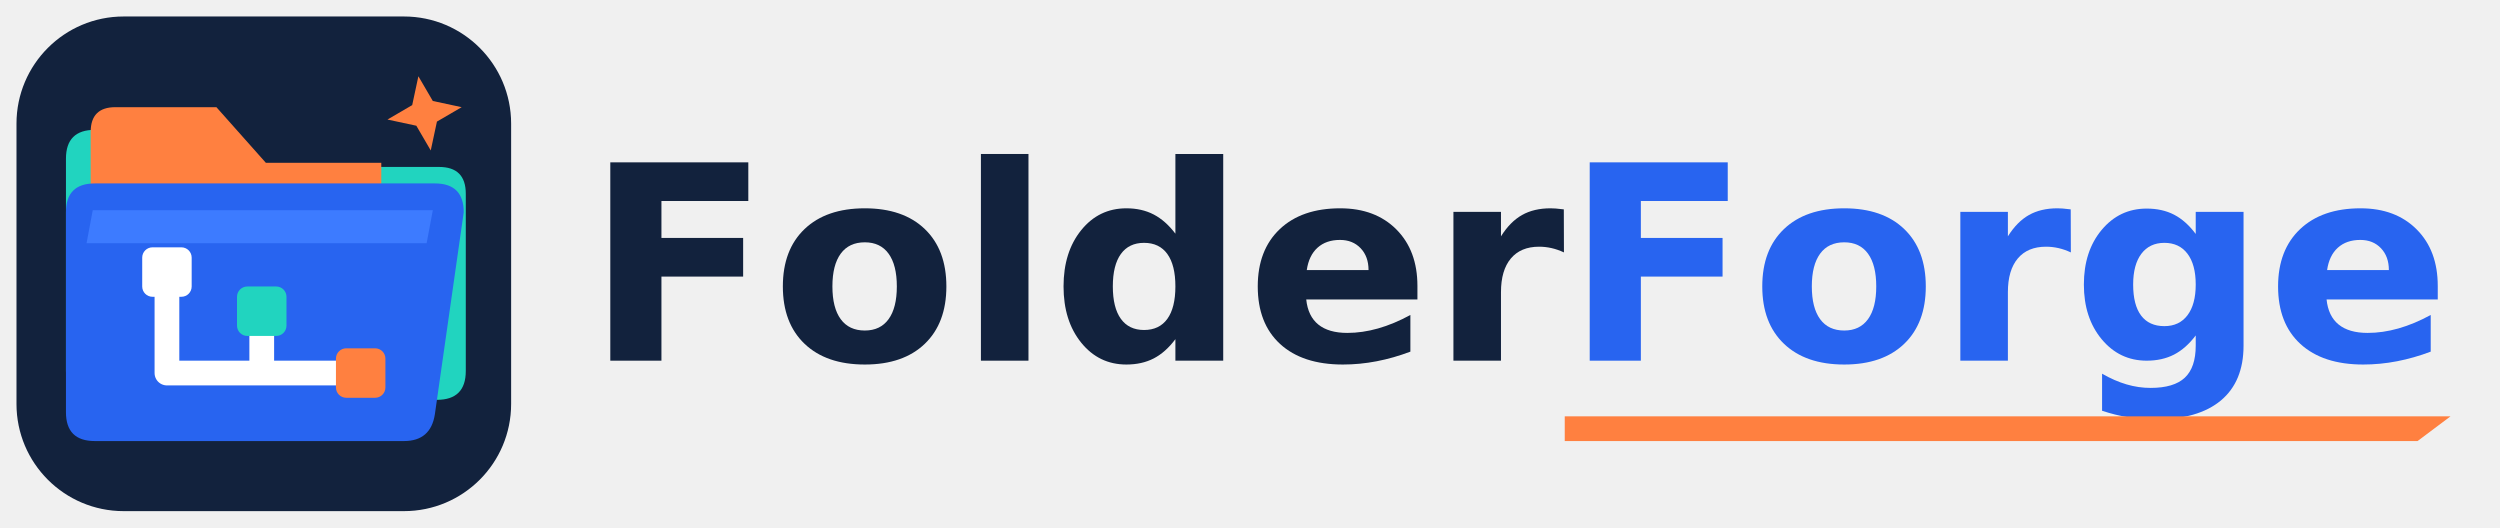
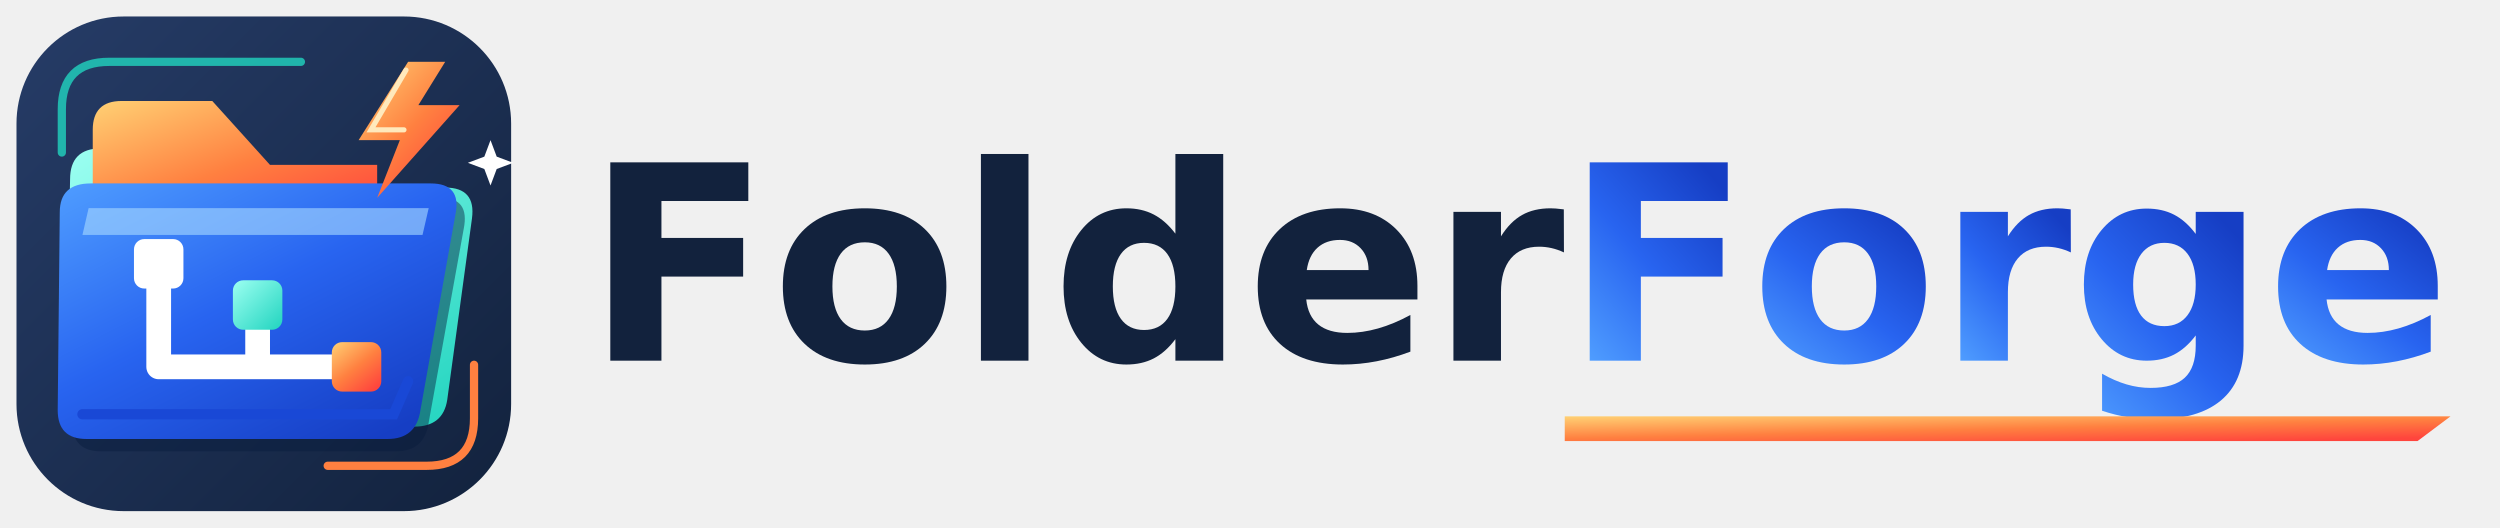
<svg xmlns="http://www.w3.org/2000/svg" viewBox="0 0 1213 256" width="1213" height="256" role="img" aria-label="FolderForge">
-   <rect x="8" y="8" width="240" height="240" rx="52" fill="#12223D" />
-   <path d="M32 77Q32 63 46 63H105L124 81H213Q226 81 226 94V180Q226 194 212 194H46Q32 194 32 180Z" fill="#21D4BF" />
-   <path d="M44 96V64Q44 52 56 52H105L129 79H185V112Z" fill="#FF8040" />
-   <path d="M32 103Q32 89 46 89H211Q225 89 225 103L211 201Q209 214 196 214H46Q32 214 32 200Z" fill="#2864F0" />
-   <path d="M45 102H210L207 118H42Z" fill="#3D7BFF" />
-   <path d="M81 132V181H175M127 151V181" fill="none" stroke="#FFFFFF" stroke-width="12" stroke-linecap="round" stroke-linejoin="round" />
-   <rect x="69" y="120" width="24" height="24" rx="5" fill="#FFFFFF" />
-   <rect x="115" y="139" width="24" height="24" rx="5" fill="#21D4BF" />
-   <rect x="163" y="169" width="24" height="24" rx="5" fill="#FF8040" />
-   <path d="M203 37L210 49L224 52L212 59L209 73L202 61L188 58L200 51Z" fill="#FF8040" />
+   <defs>
+     <linearGradient id="badge" x1="0" y1="0" x2="1" y2="1">
+       <stop stop-color="#263C67" />
+       <stop offset="1" stop-color="#12223D" />
+     </linearGradient>
+     <linearGradient id="folder" x1="0" y1="0" x2="0.8" y2="1">
+       <stop stop-color="#4F9DFF" />
+       <stop offset="0.5" stop-color="#2864F0" />
+       <stop offset="1" stop-color="#163EC4" />
+     </linearGradient>
+     <linearGradient id="edge" x1="0" y1="0" x2="1" y2="1">
+       <stop stop-color="#9CFFF1" />
+       <stop offset="1" stop-color="#21D4BF" />
+     </linearGradient>
+     <linearGradient id="ember" x1="0" y1="0" x2="0.8" y2="1">
+       <stop stop-color="#FFD174" />
+       <stop offset="0.55" stop-color="#FF8040" />
+       <stop offset="1" stop-color="#FF453D" />
+     </linearGradient>
+   </defs>
+   <rect x="8" y="8" width="240" height="240" rx="52" fill="url(#badge)" />
+   <path d="M30 74V53Q30 30 53 30H146" fill="none" stroke="#21D4BF" stroke-width="4" stroke-linecap="round" opacity="0.8" />
+   <path d="M230 177V203Q230 226 207 226H159" fill="none" stroke="#FF8040" stroke-width="4" stroke-linecap="round" />
+   <path d="M34 87Q34 72 49 72H102L126 91H216Q231 91 229 106L217 194Q215 207 201 207H46Q32 207 32 193Z" fill="url(#edge)" />
+   <path d="M45 97V63Q45 49 59 49H103L131 80H183V112Z" fill="url(#ember)" />
+   <path d="M36 110Q36 96 50 96H214Q228 96 225 111L208 205Q206 219 192 219H49Q35 219 35 205Z" fill="#071A3C" opacity="0.45" />
+   <path d="M29 103Q29 89 44 89H209Q224 89 221 104L204 199Q202 213 188 213H42Q28 213 28 199Z" fill="url(#folder)" />
+   <path d="M43 101H208L205 114H40Z" fill="#A5D7FF" opacity="0.62" />
+   <path d="M40 201H191L198 185" fill="none" stroke="#1948D6" stroke-width="5" stroke-linecap="round" />
+   <path d="M77 128V178H173M125 148V178" fill="none" stroke="#FFFFFF" stroke-width="12" stroke-linecap="round" stroke-linejoin="round" />
+   <rect x="65" y="116" width="24" height="24" rx="5" fill="#FFFFFF" />
+   <rect x="113" y="136" width="24" height="24" rx="5" fill="url(#edge)" />
+   <rect x="161" y="166" width="24" height="24" rx="5" fill="url(#ember)" />
+   <path d="M198 30L174 68H194L183 96L223 51H203L216 30Z" fill="url(#ember)" />
+   <path d="M197 34L180 63H196" fill="none" stroke="#FFE9BC" stroke-width="2.5" stroke-linecap="round" />
+   <path d="M238 68L241 76L249 79L241 82L238 90L235 82L227 79L235 76Z" fill="#FFFFFF" />
  <g transform="translate(284 175) scale(0.06445312 -0.06445312)" fill="#12223D">
    <path fill="#12223D" transform="translate(0 0)" d="M188 1493H1227V1202H573V924H1188V633H573V0H188Z" />
    <path fill="#12223D" transform="translate(1399 0)" d="M705 891Q586 891 523.5 805.5Q461 720 461 559Q461 398 523.5 312.5Q586 227 705 227Q822 227 884.0 312.5Q946 398 946 559Q946 720 884.0 805.5Q822 891 705 891ZM705 1147Q994 1147 1156.5 991.0Q1319 835 1319 559Q1319 283 1156.5 127.0Q994 -29 705 -29Q415 -29 251.5 127.0Q88 283 88 559Q88 835 251.5 991.0Q415 1147 705 1147Z" />
    <path fill="#12223D" transform="translate(2806 0)" d="M172 1556H530V0H172Z" />
    <path fill="#12223D" transform="translate(3508 0)" d="M934 956V1556H1294V0H934V162Q860 63 771.0 17.0Q682 -29 565 -29Q358 -29 225.0 135.5Q92 300 92 559Q92 818 225.0 982.5Q358 1147 565 1147Q681 1147 770.5 1100.5Q860 1054 934 956ZM698 231Q813 231 873.5 315.0Q934 399 934 559Q934 719 873.5 803.0Q813 887 698 887Q584 887 523.5 803.0Q463 719 463 559Q463 399 523.5 315.0Q584 231 698 231Z" />
    <path fill="#12223D" transform="translate(4974 0)" d="M1290 563V461H453Q466 335 544.0 272.0Q622 209 762 209Q875 209 993.5 242.5Q1112 276 1237 344V68Q1110 20 983.0 -4.5Q856 -29 729 -29Q425 -29 256.5 125.5Q88 280 88 559Q88 833 253.5 990.0Q419 1147 709 1147Q973 1147 1131.5 988.0Q1290 829 1290 563ZM922 682Q922 784 862.5 846.5Q803 909 707 909Q603 909 538.0 850.5Q473 792 457 682Z" />
    <path fill="#12223D" transform="translate(6363 0)" d="M1004 815Q957 837 910.5 847.5Q864 858 817 858Q679 858 604.5 769.5Q530 681 530 516V0H172V1120H530V936Q599 1046 688.5 1096.5Q778 1147 903 1147Q921 1147 942.0 1145.5Q963 1144 1003 1139Z" />
-     <path fill="#2864F0" transform="translate(7373 0)" d="M188 1493H1227V1202H573V924H1188V633H573V0H188Z" />
-     <path fill="#2864F0" transform="translate(8772 0)" d="M705 891Q586 891 523.5 805.5Q461 720 461 559Q461 398 523.5 312.5Q586 227 705 227Q822 227 884.0 312.5Q946 398 946 559Q946 720 884.0 805.5Q822 891 705 891ZM705 1147Q994 1147 1156.5 991.0Q1319 835 1319 559Q1319 283 1156.5 127.0Q994 -29 705 -29Q415 -29 251.5 127.0Q88 283 88 559Q88 835 251.5 991.0Q415 1147 705 1147Z" />
-     <path fill="#2864F0" transform="translate(10179 0)" d="M1004 815Q957 837 910.5 847.5Q864 858 817 858Q679 858 604.5 769.5Q530 681 530 516V0H172V1120H530V936Q599 1046 688.5 1096.5Q778 1147 903 1147Q921 1147 942.0 1145.5Q963 1144 1003 1139Z" />
-     <path fill="#2864F0" transform="translate(11189 0)" d="M934 190Q860 92 771.0 46.0Q682 0 565 0Q360 0 226.0 161.5Q92 323 92 573Q92 824 226.0 984.5Q360 1145 565 1145Q682 1145 771.0 1099.0Q860 1053 934 954V1120H1294V113Q1294 -157 1123.5 -299.5Q953 -442 629 -442Q524 -442 426.0 -426.0Q328 -410 229 -377V-98Q323 -152 413.0 -178.5Q503 -205 594 -205Q770 -205 852.0 -128.0Q934 -51 934 113ZM698 887Q587 887 525.0 805.0Q463 723 463 573Q463 419 523.0 339.5Q583 260 698 260Q810 260 872.0 342.0Q934 424 934 573Q934 723 872.0 805.0Q810 887 698 887Z" />
-     <path fill="#2864F0" transform="translate(12655 0)" d="M1290 563V461H453Q466 335 544.0 272.0Q622 209 762 209Q875 209 993.5 242.5Q1112 276 1237 344V68Q1110 20 983.0 -4.5Q856 -29 729 -29Q425 -29 256.5 125.5Q88 280 88 559Q88 833 253.5 990.0Q419 1147 709 1147Q973 1147 1131.5 988.0Q1290 829 1290 563ZM922 682Q922 784 862.5 846.5Q803 909 707 909Q603 909 538.0 850.5Q473 792 457 682Z" />
+     <path fill="url(#folder)" transform="translate(7373 0)" d="M188 1493H1227V1202H573V924H1188V633H573V0H188Z" />
+     <path fill="url(#folder)" transform="translate(8772 0)" d="M705 891Q586 891 523.5 805.5Q461 720 461 559Q461 398 523.5 312.5Q586 227 705 227Q822 227 884.0 312.5Q946 398 946 559Q946 720 884.0 805.5Q822 891 705 891ZM705 1147Q994 1147 1156.5 991.0Q1319 835 1319 559Q1319 283 1156.5 127.0Q994 -29 705 -29Q415 -29 251.5 127.0Q88 283 88 559Q88 835 251.5 991.0Q415 1147 705 1147Z" />
+     <path fill="url(#folder)" transform="translate(10179 0)" d="M1004 815Q957 837 910.5 847.5Q864 858 817 858Q679 858 604.5 769.5Q530 681 530 516V0H172V1120H530V936Q599 1046 688.5 1096.5Q778 1147 903 1147Q921 1147 942.0 1145.5Q963 1144 1003 1139Z" />
+     <path fill="url(#folder)" transform="translate(11189 0)" d="M934 190Q860 92 771.0 46.0Q682 0 565 0Q360 0 226.0 161.5Q92 323 92 573Q92 824 226.0 984.5Q360 1145 565 1145Q682 1145 771.0 1099.0Q860 1053 934 954V1120H1294V113Q1294 -157 1123.5 -299.5Q953 -442 629 -442Q524 -442 426.0 -426.0Q328 -410 229 -377V-98Q323 -152 413.0 -178.5Q503 -205 594 -205Q770 -205 852.0 -128.0Q934 -51 934 113ZM698 887Q587 887 525.0 805.0Q463 723 463 573Q463 419 523.0 339.5Q583 260 698 260Q810 260 872.0 342.0Q934 424 934 573Q934 723 872.0 805.0Q810 887 698 887Z" />
+     <path fill="url(#folder)" transform="translate(12655 0)" d="M1290 563V461H453Q466 335 544.0 272.0Q622 209 762 209Q875 209 993.5 242.5Q1112 276 1237 344V68Q1110 20 983.0 -4.5Q856 -29 729 -29Q425 -29 256.5 125.5Q88 280 88 559Q88 833 253.5 990.0Q419 1147 709 1147Q973 1147 1131.5 988.0Q1290 829 1290 563ZM922 682Q922 784 862.5 846.5Q803 909 707 909Q603 909 538.0 850.5Q473 792 457 682Z" />
  </g>
-   <path d="M759.213 202H1189L1173 214H759.213Z" fill="#FF8040" />
+   <path d="M759.213 202H1189L1173 214H759.213Z" fill="url(#ember)" />
</svg>
